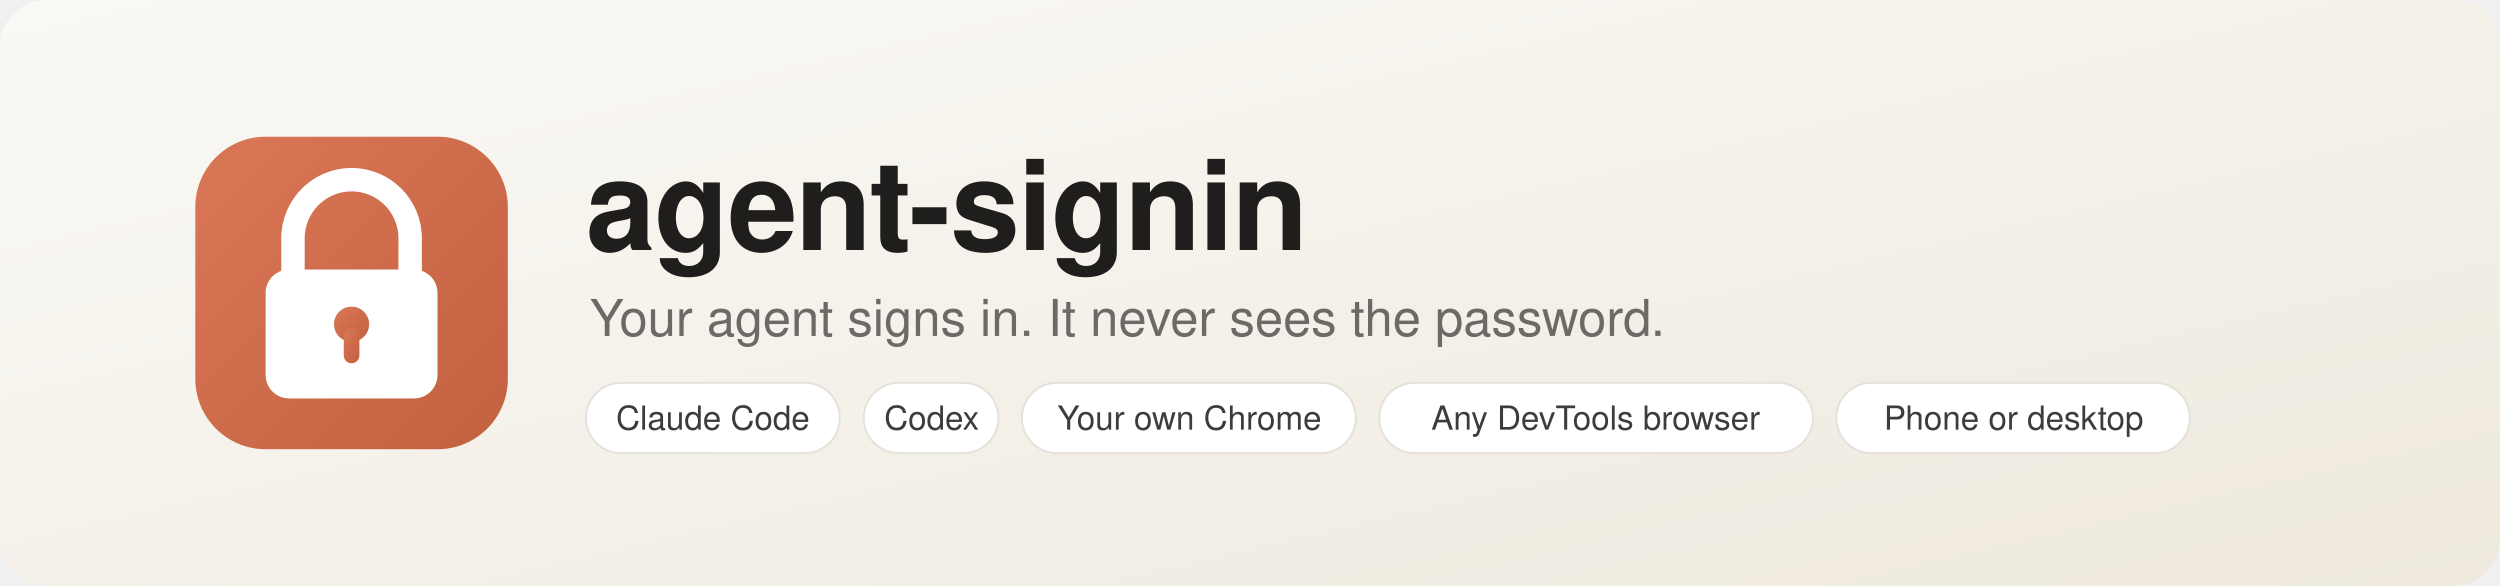
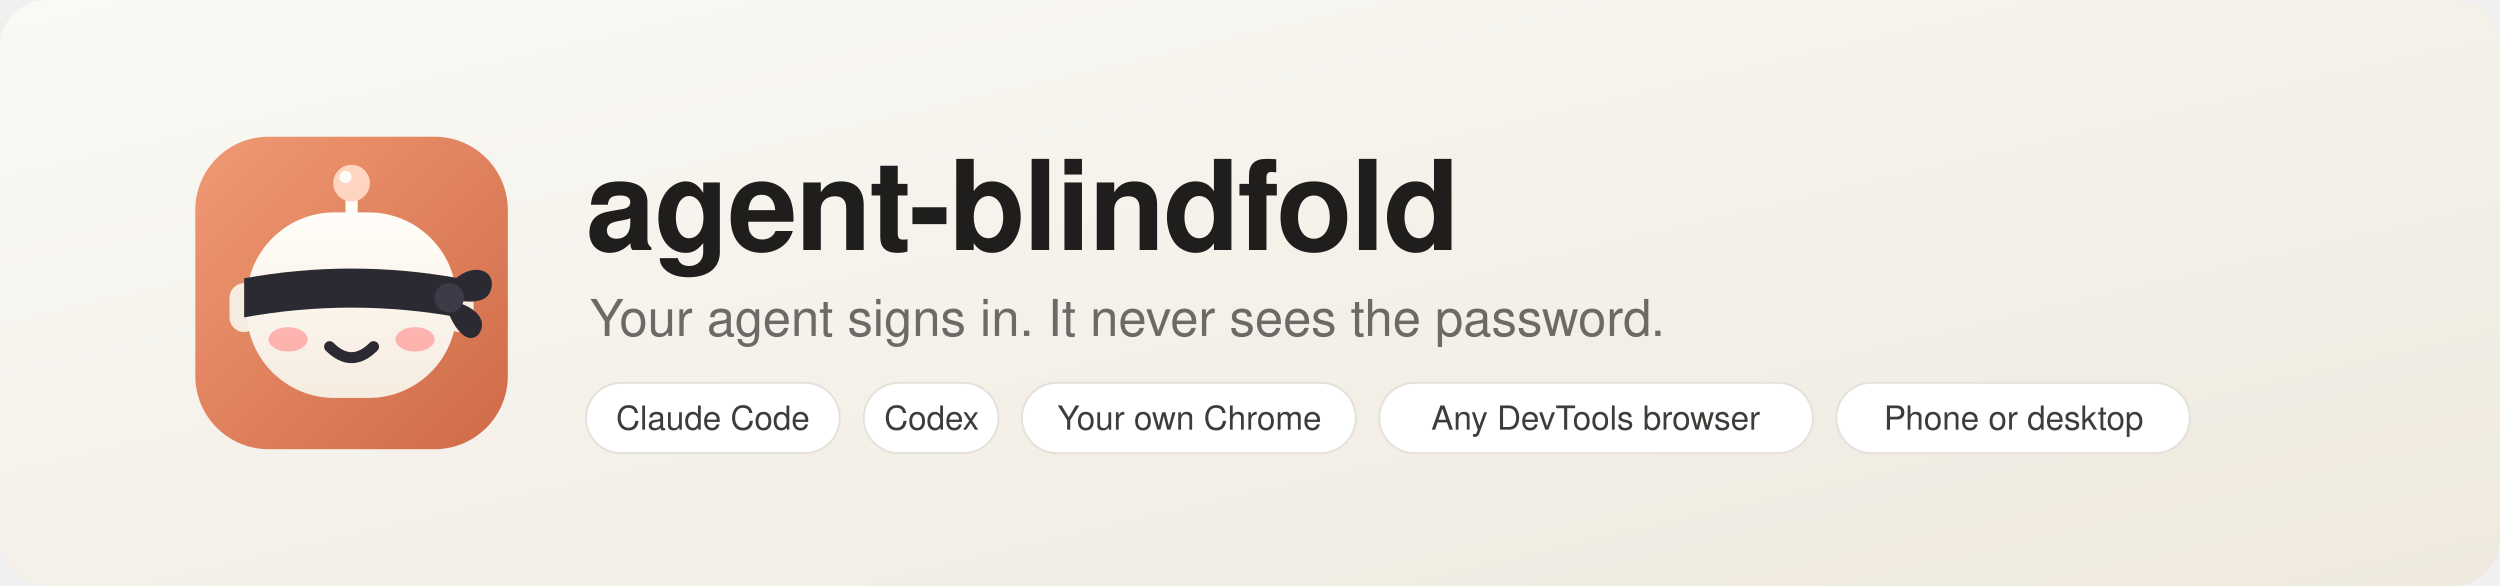
<svg xmlns="http://www.w3.org/2000/svg" width="1280" height="300" viewBox="0 0 1280 300" font-family="-apple-system, BlinkMacSystemFont, 'Segoe UI', Helvetica, Arial, sans-serif">
  <defs>
    <linearGradient id="bg" x1="0" y1="0" x2="1" y2="1">
      <stop offset="0" stop-color="#faf9f5" />
      <stop offset="1" stop-color="#efe9de" />
    </linearGradient>
    <linearGradient id="icon" x1="0" y1="0" x2="1" y2="1">
      <stop offset="0" stop-color="#d97757" />
      <stop offset="1" stop-color="#c2603f" />
    </linearGradient>
  </defs>
  <rect width="1280" height="300" rx="24" fill="url(#bg)" />
-   <rect x="100" y="70" width="160" height="160" rx="36" fill="url(#icon)" />
-   <path d="M150 140 v-18 a30 30 0 0 1 60 0 v18" fill="none" stroke="#ffffff" stroke-width="12" stroke-linecap="round" />
-   <rect x="136" y="138" width="88" height="66" rx="12" fill="#ffffff" />
-   <circle cx="180" cy="166" r="9" fill="url(#icon)" />
-   <rect x="176" y="168" width="8" height="18" rx="4" fill="url(#icon)" />
-   <text x="300" y="128" font-size="64" font-weight="700" fill="#1f1e1d" letter-spacing="-1">agent-signin</text>
+   <g transform="translate(100 70) scale(1.25)">
+     <defs>
+       <linearGradient id="iconbg" x1="0" y1="0" x2="1" y2="1">
+         <stop offset="0" stop-color="#ef9a74" />
+         <stop offset="1" stop-color="#d06a47" />
+       </linearGradient>
+       <linearGradient id="iconhead" x1="0" y1="0" x2="0" y2="1">
+         <stop offset="0" stop-color="#fffdf8" />
+         <stop offset="1" stop-color="#f6ece0" />
+       </linearGradient>
+     </defs>
+     <rect width="128" height="128" rx="30" fill="url(#iconbg)" />
+     <path d="M64 33 V24" stroke="#fffdf8" stroke-width="5" stroke-linecap="round" />
+     <circle cx="64" cy="19" r="7.5" fill="#ffd5c2" />
+     <circle cx="61.5" cy="16.5" r="2.5" fill="#fffdf8" />
+     <rect x="14" y="60" width="12" height="20" rx="6" fill="#f6ece0" />
+     <rect x="102" y="60" width="12" height="20" rx="6" fill="#f6ece0" />
+     <rect x="21" y="31" width="86" height="76" rx="36" fill="url(#iconhead)" />
+     <path d="M20 58 Q64 50 108 58 L108 74 Q64 66 20 74 Z" fill="#2b2a33" />
+     <path d="M103 62 C112 50 124 54 121 63 C119 69 110 68 103 66 Z" fill="#2b2a33" />
+     <path d="M103 67 C112 68 121 74 116 81 C111 86 105 77 103 70 Z" fill="#2b2a33" />
+     <circle cx="104" cy="66" r="6" fill="#3d3b47" />
+     <ellipse cx="38" cy="83" rx="8" ry="5" fill="#ff9e9e" opacity="0.75" />
+     <ellipse cx="90" cy="83" rx="8" ry="5" fill="#ff9e9e" opacity="0.75" />
+     <path d="M55 86 Q64 95 73 86" fill="none" stroke="#2b2a33" stroke-width="4.5" stroke-linecap="round" />
+   </g>
+   <text x="300" y="128" font-size="64" font-weight="700" fill="#1f1e1d" letter-spacing="-1">agent-blindfold</text>
  <text x="302" y="172" font-size="26" fill="#6b6a66">Your agent signs in. It never sees the password.</text>
  <rect x="300" y="196" width="130" height="36" rx="18" fill="#ffffff" stroke="#e3e1da" />
  <text x="365" y="220" text-anchor="middle" font-size="17" fill="#3d3c39">Claude Code</text>
  <rect x="442.2" y="196" width="69" height="36" rx="18" fill="#ffffff" stroke="#e3e1da" />
  <text x="477" y="220" text-anchor="middle" font-size="17" fill="#3d3c39">Codex</text>
  <rect x="523.2" y="196" width="171" height="36" rx="18" fill="#ffffff" stroke="#e3e1da" />
  <text x="609" y="220" text-anchor="middle" font-size="17" fill="#3d3c39">Your own Chrome</text>
  <rect x="706.2" y="196" width="222" height="36" rx="18" fill="#ffffff" stroke="#e3e1da" />
  <text x="817" y="220" text-anchor="middle" font-size="17" fill="#3d3c39">Any DevTools browser</text>
  <rect x="940.2" y="196" width="181" height="36" rx="18" fill="#ffffff" stroke="#e3e1da" />
  <text x="1031" y="220" text-anchor="middle" font-size="17" fill="#3d3c39">Phone or desktop</text>
</svg>
